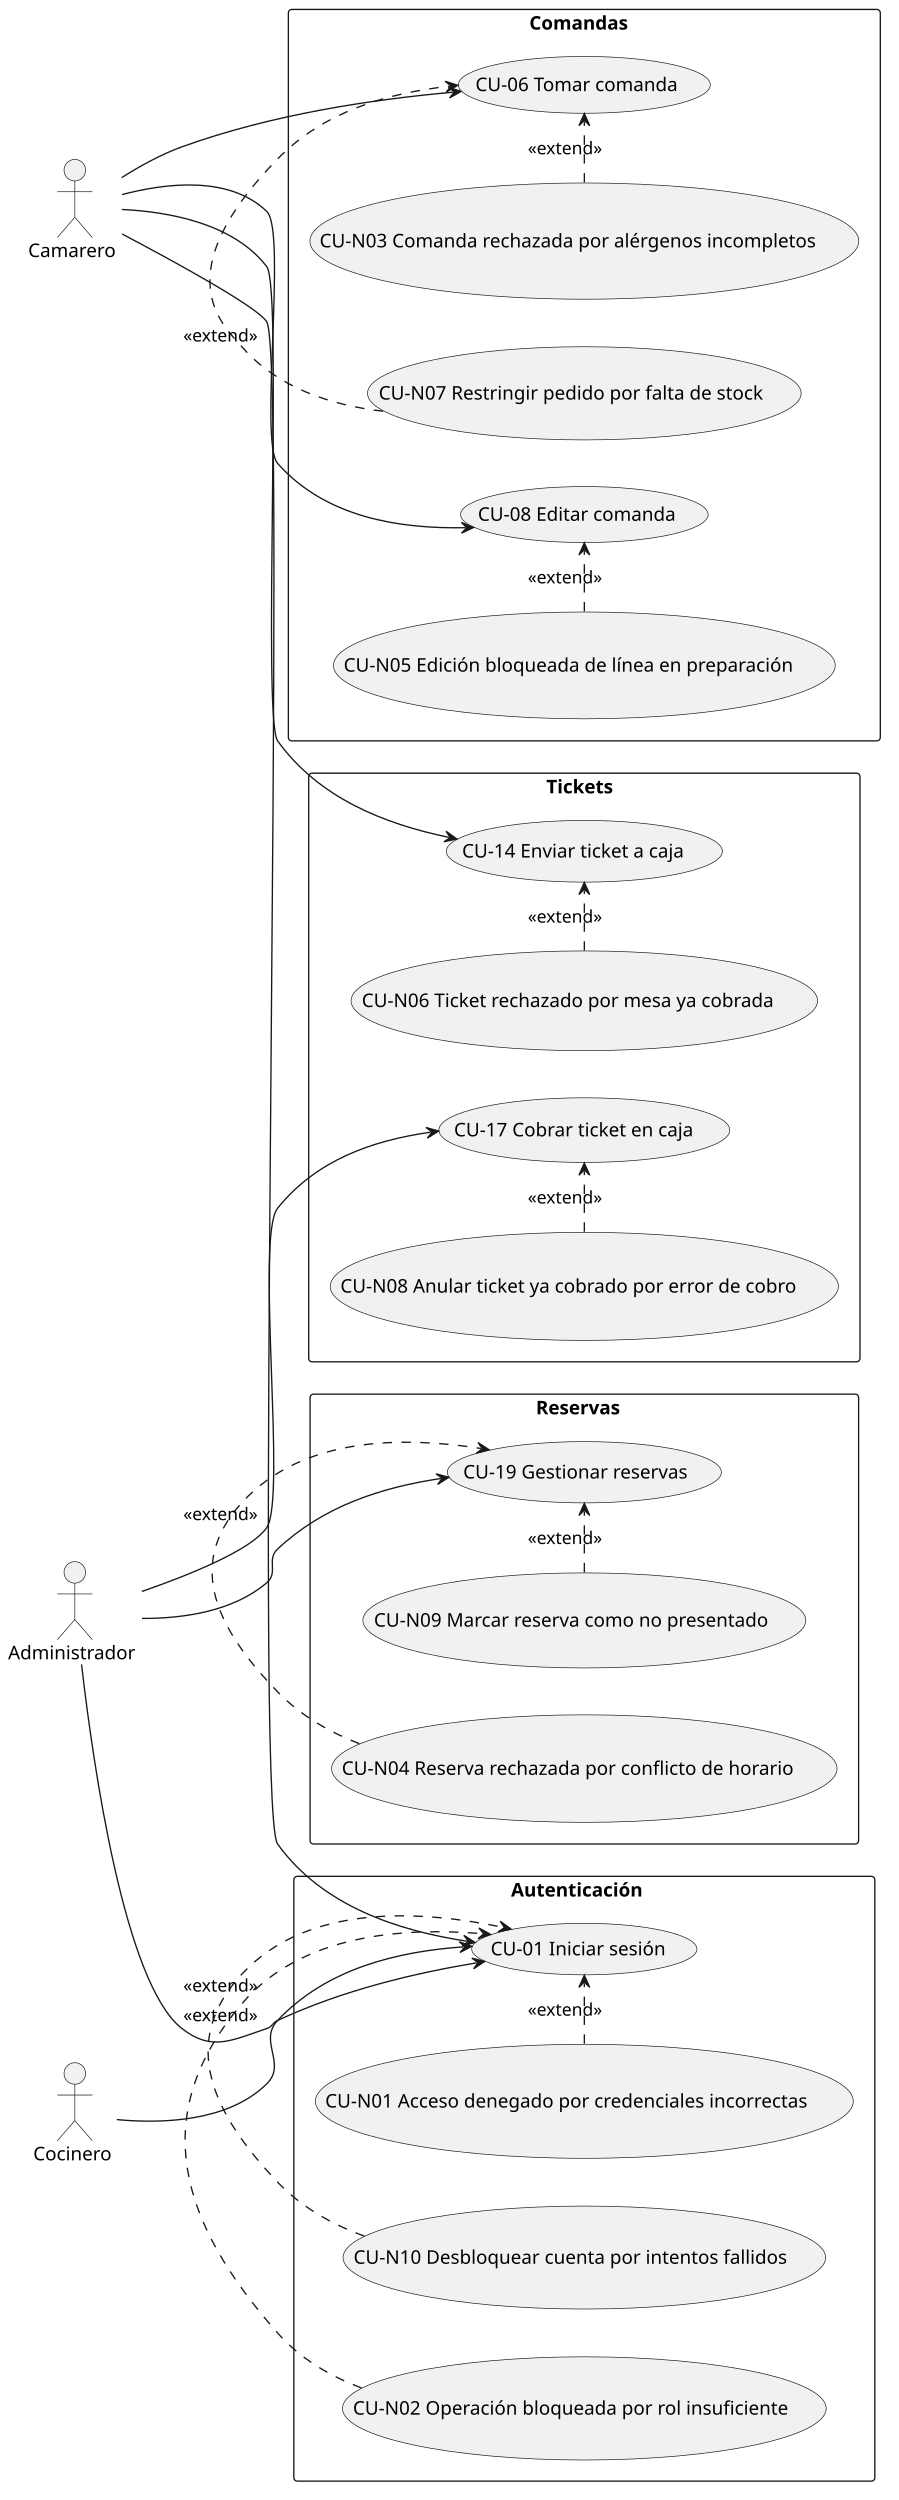
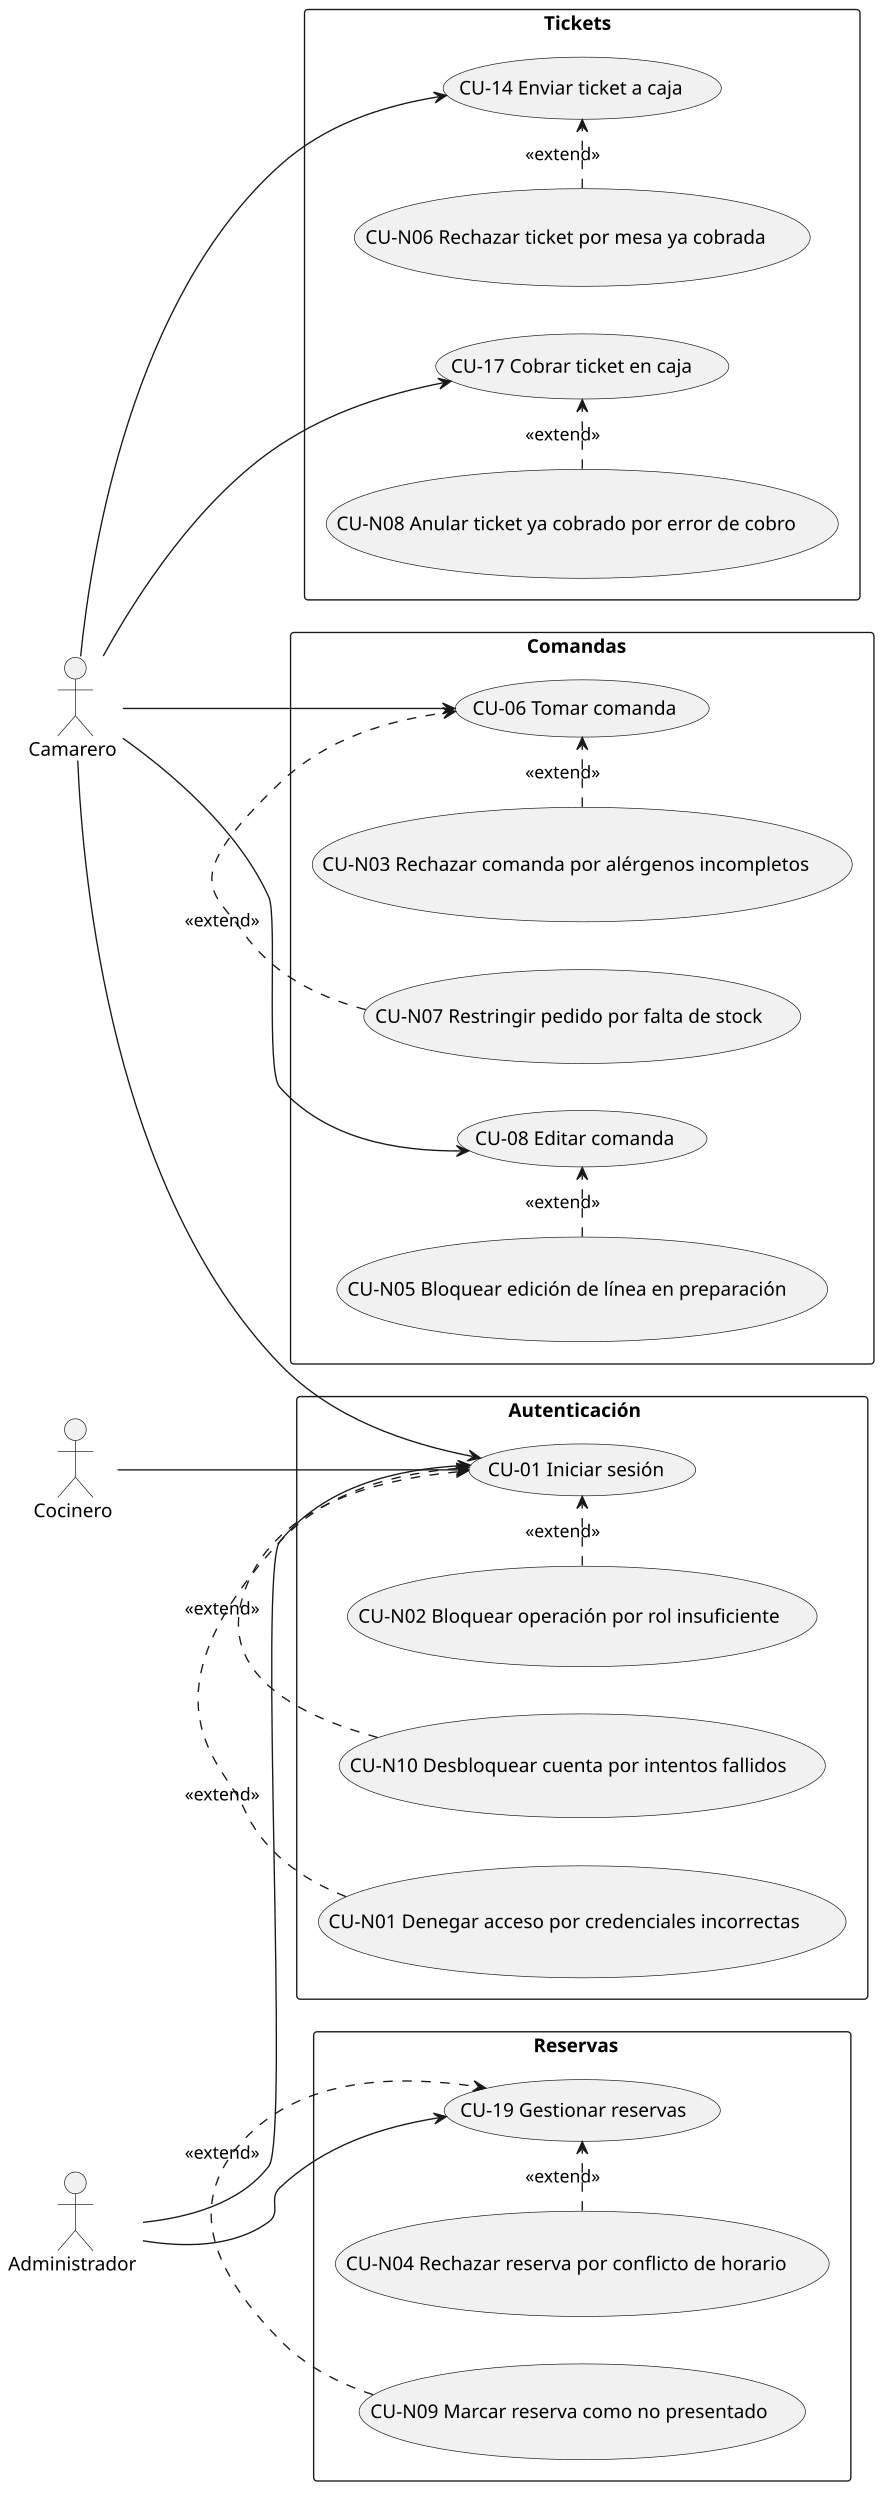
- <svg xmlns="http://www.w3.org/2000/svg" contentStyleType="text/css" data-diagram-type="DESCRIPTION" height="1856px" preserveAspectRatio="none" style="width:667px;height:1856px;background:#FFFFFF;" version="1.1" viewBox="0 0 667 1856" width="667px" zoomAndPan="magnify">
+ <svg xmlns="http://www.w3.org/2000/svg" contentStyleType="text/css" data-diagram-type="DESCRIPTION" height="1842px" preserveAspectRatio="none" style="width:657px;height:1842px;background:#FFFFFF;" version="1.1" viewBox="0 0 657 1842" width="657px" zoomAndPan="magnify">
  <defs />
  <g>
-     <g class="cluster" data-qualified-name="Autenticaci.n" data-source-line="7" id="ent0005">
-       <rect fill="none" height="449" rx="2.5" ry="2.5" style="stroke:#181818;stroke-width:1;" width="431.32" x="218.15" y="1393" />
-       <text fill="#000000" font-family="sans-serif" font-size="14" font-weight="700" lengthAdjust="spacing" textLength="108.876" x="379.372" y="1407.995">Autenticación</text>
+     <g class="cluster" data-qualified-name="Comandas" data-source-line="7" id="ent0005">
+       <rect fill="none" height="539" rx="2.5" ry="2.5" style="stroke:#181818;stroke-width:1;" width="429.85" x="214.08" y="466" />
+       <text fill="#000000" font-family="sans-serif" font-size="14" font-weight="700" lengthAdjust="spacing" textLength="81.696" x="388.157" y="480.995">Comandas</text>
    </g>
-     <g class="cluster" data-qualified-name="Comandas" data-source-line="13" id="ent0010">
-       <rect fill="none" height="543" rx="2.5" ry="2.5" style="stroke:#181818;stroke-width:1;" width="439.46" x="214.08" y="7" />
-       <text fill="#000000" font-family="sans-serif" font-size="14" font-weight="700" lengthAdjust="spacing" textLength="81.696" x="392.962" y="21.995">Comandas</text>
+     <g class="cluster" data-qualified-name="Tickets" data-source-line="19" id="ent0014">
+       <rect fill="none" height="435" rx="2.5" ry="2.5" style="stroke:#181818;stroke-width:1;" width="409.27" x="224.37" y="7" />
+       <text fill="#000000" font-family="sans-serif" font-size="14" font-weight="700" lengthAdjust="spacing" textLength="56.478" x="400.766" y="21.995">Tickets</text>
    </g>
-     <g class="cluster" data-qualified-name="Tickets" data-source-line="20" id="ent0016">
-       <rect fill="none" height="437" rx="2.5" ry="2.5" style="stroke:#181818;stroke-width:1;" width="409.28" x="229.17" y="574" />
-       <text fill="#000000" font-family="sans-serif" font-size="14" font-weight="700" lengthAdjust="spacing" textLength="56.478" x="405.571" y="588.995">Tickets</text>
+     <g class="cluster" data-qualified-name="Reservas" data-source-line="29" id="ent0021">
+       <rect fill="none" height="331" rx="2.5" ry="2.5" style="stroke:#181818;stroke-width:1;" width="395.83" x="231.09" y="1497" />
+       <text fill="#000000" font-family="sans-serif" font-size="14" font-weight="700" lengthAdjust="spacing" textLength="71.914" x="393.048" y="1511.995">Reservas</text>
    </g>
-     <g class="cluster" data-qualified-name="Reservas" data-source-line="26" id="ent0021">
-       <rect fill="none" height="334" rx="2.5" ry="2.5" style="stroke:#181818;stroke-width:1;" width="407.24" x="230.19" y="1035" />
-       <text fill="#000000" font-family="sans-serif" font-size="14" font-weight="700" lengthAdjust="spacing" textLength="71.914" x="397.853" y="1049.995">Reservas</text>
+     <g class="cluster" data-qualified-name="Autenticaci.n" data-source-line="38" id="ent0027">
+       <rect fill="none" height="444" rx="2.5" ry="2.5" style="stroke:#181818;stroke-width:1;" width="420.75" x="218.63" y="1029" />
+       <text fill="#000000" font-family="sans-serif" font-size="14" font-weight="700" lengthAdjust="spacing" textLength="108.876" x="374.567" y="1043.995">Autenticación</text>
    </g>
-     <g class="entity" data-qualified-name="Autenticaci.n.CU01" data-source-line="8" id="ent0006">
-       <ellipse cx="433.808" cy="1447.004" fill="#F1F1F1" rx="83.618" ry="19.124" style="stroke:#181818;stroke-width:0.5;" />
-       <text fill="#000000" font-family="sans-serif" font-size="14" lengthAdjust="spacing" textLength="139.132" x="364.243" y="1451.652">CU-01 Iniciar sesión</text>
+     <g class="entity" data-qualified-name="Comandas.CU06" data-source-line="8" id="ent0006">
+       <ellipse cx="429.014" cy="521.997" fill="#F1F1F1" rx="93.534" ry="21.107" style="stroke:#181818;stroke-width:0.5;" />
+       <text fill="#000000" font-family="sans-serif" font-size="14" lengthAdjust="spacing" textLength="161.697" x="348.166" y="526.645">CU-06 Tomar comanda</text>
    </g>
-     <g class="entity" data-qualified-name="Autenticaci.n.CUN01" data-source-line="9" id="ent0007">
-       <ellipse cx="433.807" cy="1560.002" fill="#F1F1F1" rx="199.657" ry="42.331" style="stroke:#181818;stroke-width:0.5;" />
-       <text fill="#000000" font-family="sans-serif" font-size="14" lengthAdjust="spacing" textLength="384.781" x="241.417" y="1564.65">CU-N01 Acceso denegado por credenciales incorrectas</text>
+     <g class="entity" data-qualified-name="Comandas.CUN03" data-source-line="9" id="ent0007">
+       <ellipse cx="429.005" cy="636.995" fill="#F1F1F1" rx="198.925" ry="42.185" style="stroke:#181818;stroke-width:0.5;" />
+       <text fill="#000000" font-family="sans-serif" font-size="14" lengthAdjust="spacing" textLength="383.284" x="237.363" y="641.643">CU-N03 Rechazar comanda por alérgenos incompletos</text>
    </g>
-     <g class="entity" data-qualified-name="Autenticaci.n.CUN02" data-source-line="10" id="ent0008">
-       <ellipse cx="433.812" cy="1788.003" fill="#F1F1F1" rx="179.562" ry="38.312" style="stroke:#181818;stroke-width:0.5;" />
-       <text fill="#000000" font-family="sans-serif" font-size="14" lengthAdjust="spacing" textLength="343.595" x="262.015" y="1792.651">CU-N02 Operación bloqueada por rol insuficiente</text>
+     <g class="entity" data-qualified-name="Comandas.CUN07" data-source-line="10" id="ent0008">
+       <ellipse cx="429.01" cy="748.998" fill="#F1F1F1" rx="160.99" ry="34.598" style="stroke:#181818;stroke-width:0.5;" />
+       <text fill="#000000" font-family="sans-serif" font-size="14" lengthAdjust="spacing" textLength="305.293" x="276.364" y="753.646">CU-N07 Restringir pedido por falta de stock</text>
    </g>
-     <g class="entity" data-qualified-name="Autenticaci.n.CUN10" data-source-line="11" id="ent0009">
-       <ellipse cx="433.813" cy="1676.005" fill="#F1F1F1" rx="179.123" ry="38.225" style="stroke:#181818;stroke-width:0.5;" />
-       <text fill="#000000" font-family="sans-serif" font-size="14" lengthAdjust="spacing" textLength="342.692" x="262.467" y="1680.653">CU-N10 Desbloquear cuenta por intentos fallidos</text>
+     <g class="entity" data-qualified-name="Comandas.CU08" data-source-line="11" id="ent0009">
+       <ellipse cx="429.011" cy="839.002" fill="#F1F1F1" rx="91.911" ry="20.782" style="stroke:#181818;stroke-width:0.5;" />
+       <text fill="#000000" font-family="sans-serif" font-size="14" lengthAdjust="spacing" textLength="158.054" x="349.984" y="843.651">CU-08 Editar comanda</text>
    </g>
-     <g class="entity" data-qualified-name="Comandas.CU06" data-source-line="14" id="ent0011">
-       <ellipse cx="433.814" cy="62.997" fill="#F1F1F1" rx="93.534" ry="21.107" style="stroke:#181818;stroke-width:0.5;" />
-       <text fill="#000000" font-family="sans-serif" font-size="14" lengthAdjust="spacing" textLength="161.697" x="352.966" y="67.645">CU-06 Tomar comanda</text>
+     <g class="entity" data-qualified-name="Comandas.CUN05" data-source-line="12" id="ent0010">
+       <ellipse cx="429.01" cy="950.002" fill="#F1F1F1" rx="180.81" ry="38.562" style="stroke:#181818;stroke-width:0.5;" />
+       <text fill="#000000" font-family="sans-serif" font-size="14" lengthAdjust="spacing" textLength="346.158" x="255.931" y="954.65">CU-N05 Bloquear edición de línea en preparación</text>
    </g>
-     <g class="entity" data-qualified-name="Comandas.CU08" data-source-line="15" id="ent0012">
-       <ellipse cx="433.811" cy="382.002" fill="#F1F1F1" rx="91.911" ry="20.782" style="stroke:#181818;stroke-width:0.5;" />
-       <text fill="#000000" font-family="sans-serif" font-size="14" lengthAdjust="spacing" textLength="158.054" x="354.784" y="386.651">CU-08 Editar comanda</text>
+     <g class="entity" data-qualified-name="Tickets.CU14" data-source-line="20" id="ent0015">
+       <ellipse cx="429.009" cy="64.998" fill="#F1F1F1" rx="102.489" ry="22.898" style="stroke:#181818;stroke-width:0.5;" />
+       <text fill="#000000" font-family="sans-serif" font-size="14" lengthAdjust="spacing" textLength="181.528" x="338.245" y="69.646">CU-14 Enviar ticket a caja</text>
    </g>
-     <g class="entity" data-qualified-name="Comandas.CUN03" data-source-line="16" id="ent0013">
-       <ellipse cx="433.808" cy="178.996" fill="#F1F1F1" rx="203.728" ry="43.146" style="stroke:#181818;stroke-width:0.5;" />
-       <text fill="#000000" font-family="sans-serif" font-size="14" lengthAdjust="spacing" textLength="393.101" x="237.258" y="183.644">CU-N03 Comanda rechazada por alérgenos incompletos</text>
+     <g class="entity" data-qualified-name="Tickets.CUN06" data-source-line="21" id="ent0016">
+       <ellipse cx="429.005" cy="174.999" fill="#F1F1F1" rx="167.945" ry="35.989" style="stroke:#181818;stroke-width:0.5;" />
+       <text fill="#000000" font-family="sans-serif" font-size="14" lengthAdjust="spacing" textLength="319.669" x="269.171" y="179.648">CU-N06 Rechazar ticket por mesa ya cobrada</text>
    </g>
-     <g class="entity" data-qualified-name="Comandas.CUN05" data-source-line="17" id="ent0014">
-       <ellipse cx="433.807" cy="493.995" fill="#F1F1F1" rx="186.277" ry="39.655" style="stroke:#181818;stroke-width:0.5;" />
-       <text fill="#000000" font-family="sans-serif" font-size="14" lengthAdjust="spacing" textLength="357.383" x="255.116" y="498.644">CU-N05 Edición bloqueada de línea en preparación</text>
+     <g class="entity" data-qualified-name="Tickets.CU17" data-source-line="22" id="ent0017">
+       <ellipse cx="429.01" cy="269.998" fill="#F1F1F1" rx="107.99" ry="23.998" style="stroke:#181818;stroke-width:0.5;" />
+       <text fill="#000000" font-family="sans-serif" font-size="14" lengthAdjust="spacing" textLength="193.525" x="332.248" y="274.647">CU-17 Cobrar ticket en caja</text>
    </g>
-     <g class="entity" data-qualified-name="Comandas.CUN07" data-source-line="18" id="ent0015">
-       <ellipse cx="433.81" cy="291.998" fill="#F1F1F1" rx="160.99" ry="34.598" style="stroke:#181818;stroke-width:0.5;" />
-       <text fill="#000000" font-family="sans-serif" font-size="14" lengthAdjust="spacing" textLength="305.293" x="281.164" y="296.647">CU-N07 Restringir pedido por falta de stock</text>
+     <g class="entity" data-qualified-name="Tickets.CUN08" data-source-line="23" id="ent0018">
+       <ellipse cx="429.007" cy="385.998" fill="#F1F1F1" rx="188.637" ry="40.127" style="stroke:#181818;stroke-width:0.5;" />
+       <text fill="#000000" font-family="sans-serif" font-size="14" lengthAdjust="spacing" textLength="362.223" x="247.896" y="390.646">CU-N08 Anular ticket ya cobrado por error de cobro</text>
    </g>
-     <g class="entity" data-qualified-name="Tickets.CU14" data-source-line="21" id="ent0017">
-       <ellipse cx="433.809" cy="631.998" fill="#F1F1F1" rx="102.489" ry="22.898" style="stroke:#181818;stroke-width:0.5;" />
-       <text fill="#000000" font-family="sans-serif" font-size="14" lengthAdjust="spacing" textLength="181.528" x="343.045" y="636.646">CU-14 Enviar ticket a caja</text>
+     <g class="entity" data-qualified-name="Reservas.CU19" data-source-line="30" id="ent0022">
+       <ellipse cx="429.011" cy="1554.998" fill="#F1F1F1" rx="101.741" ry="22.748" style="stroke:#181818;stroke-width:0.5;" />
+       <text fill="#000000" font-family="sans-serif" font-size="14" lengthAdjust="spacing" textLength="179.888" x="339.067" y="1559.647">CU-19 Gestionar reservas</text>
    </g>
-     <g class="entity" data-qualified-name="Tickets.CU17" data-source-line="22" id="ent0018">
-       <ellipse cx="433.81" cy="838.998" fill="#F1F1F1" rx="107.99" ry="23.998" style="stroke:#181818;stroke-width:0.5;" />
-       <text fill="#000000" font-family="sans-serif" font-size="14" lengthAdjust="spacing" textLength="193.525" x="337.048" y="843.646">CU-17 Cobrar ticket en caja</text>
+     <g class="entity" data-qualified-name="Reservas.CUN09" data-source-line="31" id="ent0023">
+       <ellipse cx="429.014" cy="1776.997" fill="#F1F1F1" rx="164.434" ry="35.287" style="stroke:#181818;stroke-width:0.5;" />
+       <text fill="#000000" font-family="sans-serif" font-size="14" lengthAdjust="spacing" textLength="312.416" x="272.806" y="1781.645">CU-N09 Marcar reserva como no presentado</text>
    </g>
-     <g class="entity" data-qualified-name="Tickets.CUN06" data-source-line="23" id="ent0019">
-       <ellipse cx="433.807" cy="742.995" fill="#F1F1F1" rx="173.177" ry="37.035" style="stroke:#181818;stroke-width:0.5;" />
-       <text fill="#000000" font-family="sans-serif" font-size="14" lengthAdjust="spacing" textLength="330.456" x="268.579" y="747.644">CU-N06 Ticket rechazado por mesa ya cobrada</text>
+     <g class="entity" data-qualified-name="Reservas.CUN04" data-source-line="32" id="ent0024">
+       <ellipse cx="429.011" cy="1668.002" fill="#F1F1F1" rx="181.911" ry="38.782" style="stroke:#181818;stroke-width:0.5;" />
+       <text fill="#000000" font-family="sans-serif" font-size="14" lengthAdjust="spacing" textLength="348.421" x="254.801" y="1672.651">CU-N04 Rechazar reserva por conflicto de horario</text>
    </g>
-     <g class="entity" data-qualified-name="Tickets.CUN08" data-source-line="24" id="ent0020">
-       <ellipse cx="433.807" cy="954.997" fill="#F1F1F1" rx="188.637" ry="40.127" style="stroke:#181818;stroke-width:0.5;" />
-       <text fill="#000000" font-family="sans-serif" font-size="14" lengthAdjust="spacing" textLength="362.223" x="252.696" y="959.646">CU-N08 Anular ticket ya cobrado por error de cobro</text>
+     <g class="entity" data-qualified-name="Autenticaci.n.CU01" data-source-line="39" id="ent0028">
+       <ellipse cx="429.009" cy="1083.004" fill="#F1F1F1" rx="83.618" ry="19.124" style="stroke:#181818;stroke-width:0.5;" />
+       <text fill="#000000" font-family="sans-serif" font-size="14" lengthAdjust="spacing" textLength="139.132" x="359.443" y="1087.652">CU-01 Iniciar sesión</text>
    </g>
-     <g class="entity" data-qualified-name="Reservas.CU19" data-source-line="27" id="ent0022">
-       <ellipse cx="433.811" cy="1092.998" fill="#F1F1F1" rx="101.741" ry="22.748" style="stroke:#181818;stroke-width:0.5;" />
-       <text fill="#000000" font-family="sans-serif" font-size="14" lengthAdjust="spacing" textLength="179.888" x="343.867" y="1097.647">CU-19 Gestionar reservas</text>
+     <g class="entity" data-qualified-name="Autenticaci.n.CUN01" data-source-line="40" id="ent0029">
+       <ellipse cx="429.007" cy="1415.995" fill="#F1F1F1" rx="194.377" ry="41.276" style="stroke:#181818;stroke-width:0.5;" />
+       <text fill="#000000" font-family="sans-serif" font-size="14" lengthAdjust="spacing" textLength="373.981" x="242.017" y="1420.644">CU-N01 Denegar acceso por credenciales incorrectas</text>
    </g>
-     <g class="entity" data-qualified-name="Reservas.CUN04" data-source-line="28" id="ent0023">
-       <ellipse cx="433.807" cy="1313.003" fill="#F1F1F1" rx="187.617" ry="39.923" style="stroke:#181818;stroke-width:0.5;" />
-       <text fill="#000000" font-family="sans-serif" font-size="14" lengthAdjust="spacing" textLength="360.131" x="253.742" y="1317.652">CU-N04 Reserva rechazada por conflicto de horario</text>
+     <g class="entity" data-qualified-name="Autenticaci.n.CUN10" data-source-line="41" id="ent0030">
+       <ellipse cx="429.013" cy="1301.005" fill="#F1F1F1" rx="179.123" ry="38.225" style="stroke:#181818;stroke-width:0.5;" />
+       <text fill="#000000" font-family="sans-serif" font-size="14" lengthAdjust="spacing" textLength="342.692" x="257.667" y="1305.653">CU-N10 Desbloquear cuenta por intentos fallidos</text>
    </g>
-     <g class="entity" data-qualified-name="Reservas.CUN09" data-source-line="29" id="ent0024">
-       <ellipse cx="433.814" cy="1202.997" fill="#F1F1F1" rx="164.434" ry="35.287" style="stroke:#181818;stroke-width:0.5;" />
-       <text fill="#000000" font-family="sans-serif" font-size="14" lengthAdjust="spacing" textLength="312.416" x="277.606" y="1207.645">CU-N09 Marcar reserva como no presentado</text>
+     <g class="entity" data-qualified-name="Autenticaci.n.CUN02" data-source-line="42" id="ent0031">
+       <ellipse cx="429.008" cy="1190.995" fill="#F1F1F1" rx="173.028" ry="37.005" style="stroke:#181818;stroke-width:0.5;" />
+       <text fill="#000000" font-family="sans-serif" font-size="14" lengthAdjust="spacing" textLength="330.148" x="263.933" y="1195.644">CU-N02 Bloquear operación por rol insuficiente</text>
    </g>
    <g class="entity" data-qualified-name="Camarero" data-source-line="3" id="ent0002">
-       <ellipse cx="55.541" cy="126.35" fill="#F1F1F1" rx="8" ry="8" style="stroke:#181818;stroke-width:0.5;" />
-       <path d="M55.541,134.35 L55.541,161.35 M42.541,142.35 L68.541,142.35 M55.541,161.35 L42.541,176.35 M55.541,161.35 L68.541,176.35" fill="none" style="stroke:#181818;stroke-width:0.5;" />
-       <text fill="#000000" font-family="sans-serif" font-size="14" lengthAdjust="spacing" textLength="69.262" x="20.91" y="190.845">Camarero</text>
+       <ellipse cx="55.541" cy="492.35" fill="#F1F1F1" rx="8" ry="8" style="stroke:#181818;stroke-width:0.5;" />
+       <path d="M55.541,500.35 L55.541,527.35 M42.541,508.35 L68.541,508.35 M55.541,527.35 L42.541,542.35 M55.541,527.35 L68.541,542.35" fill="none" style="stroke:#181818;stroke-width:0.5;" />
+       <text fill="#000000" font-family="sans-serif" font-size="14" lengthAdjust="spacing" textLength="69.262" x="20.91" y="556.845">Camarero</text>
    </g>
    <g class="entity" data-qualified-name="Administrador" data-source-line="4" id="ent0003">
-       <ellipse cx="55.54" cy="1167.35" fill="#F1F1F1" rx="8" ry="8" style="stroke:#181818;stroke-width:0.5;" />
-       <path d="M55.54,1175.35 L55.54,1202.35 M42.54,1183.35 L68.54,1183.35 M55.54,1202.35 L42.54,1217.35 M55.54,1202.35 L68.54,1217.35" fill="none" style="stroke:#181818;stroke-width:0.5;" />
-       <text fill="#000000" font-family="sans-serif" font-size="14" lengthAdjust="spacing" textLength="99.08" x="6" y="1231.845">Administrador</text>
+       <ellipse cx="55.54" cy="1608.35" fill="#F1F1F1" rx="8" ry="8" style="stroke:#181818;stroke-width:0.5;" />
+       <path d="M55.54,1616.35 L55.54,1643.35 M42.54,1624.35 L68.54,1624.35 M55.54,1643.35 L42.54,1658.35 M55.54,1643.35 L68.54,1658.35" fill="none" style="stroke:#181818;stroke-width:0.5;" />
+       <text fill="#000000" font-family="sans-serif" font-size="14" lengthAdjust="spacing" textLength="99.08" x="6" y="1672.845">Administrador</text>
    </g>
    <g class="entity" data-qualified-name="Cocinero" data-source-line="5" id="ent0004">
-       <ellipse cx="55.538" cy="1539.35" fill="#F1F1F1" rx="8" ry="8" style="stroke:#181818;stroke-width:0.5;" />
-       <path d="M55.538,1547.35 L55.538,1574.35 M42.538,1555.35 L68.538,1555.35 M55.538,1574.35 L42.538,1589.35 M55.538,1574.35 L68.538,1589.35" fill="none" style="stroke:#181818;stroke-width:0.5;" />
-       <text fill="#000000" font-family="sans-serif" font-size="14" lengthAdjust="spacing" textLength="61.735" x="24.67" y="1603.845">Cocinero</text>
+       <ellipse cx="55.538" cy="1053.35" fill="#F1F1F1" rx="8" ry="8" style="stroke:#181818;stroke-width:0.5;" />
+       <path d="M55.538,1061.35 L55.538,1088.35 M42.538,1069.35 L68.538,1069.35 M55.538,1088.35 L42.538,1103.35 M55.538,1088.35 L68.538,1103.35" fill="none" style="stroke:#181818;stroke-width:0.5;" />
+       <text fill="#000000" font-family="sans-serif" font-size="14" lengthAdjust="spacing" textLength="61.735" x="24.67" y="1117.845">Cocinero</text>
    </g>
-     <g class="link" data-entity-1="ent0002" data-entity-2="ent0006" data-link-type="dependency" data-source-line="32" id="lnk25">
-       <path d="M90.63,173.7 C130.53,194.77 191.97,228.42 198.08,239 C213.78,266.18 187.76,1343.51 206.08,1369 C239.31,1415.22 295.798,1433.417 346.748,1441.177" fill="none" id="Camarero-to-CU01" style="stroke:#181818;stroke-width:1;" />
-       <polygon fill="#181818" points="352.68,1442.08,344.385,1436.771,347.737,1441.327,343.18,1444.679,352.68,1442.08" style="stroke:#181818;stroke-width:1;" />
+     <g class="link" data-entity-1="ent0007" data-entity-2="ent0006" data-link-type="dependency" data-source-line="14" id="lnk11">
+       <path d="M429.01,594.5 C429.01,577.1 429.01,563.73 429.01,549.39" fill="none" id="CUN03-to-CU06" style="stroke:#181818;stroke-width:1;stroke-dasharray:7,7;" />
+       <polygon fill="#181818" points="429.01,543.39,425.01,552.39,429.01,548.39,433.01,552.39,429.01,543.39" style="stroke:#181818;stroke-width:1;" />
+       <text fill="#000000" font-family="sans-serif" font-size="13" lengthAdjust="spacing" textLength="61.185" x="387.01" y="573.527">«extend»</text>
    </g>
-     <g class="link" data-entity-1="ent0002" data-entity-2="ent0011" data-link-type="dependency" data-source-line="33" id="lnk26">
-       <path d="M90.28,131.9 C103.66,123.42 119.53,114.61 135.08,109 C202.11,84.81 276.154,73.88 336.344,68.44" fill="none" id="Camarero-to-CU06" style="stroke:#181818;stroke-width:1;" />
-       <polygon fill="#181818" points="342.32,67.9,332.997,64.726,337.34,68.35,333.717,72.694,342.32,67.9" style="stroke:#181818;stroke-width:1;" />
+     <g class="link" data-entity-1="ent0008" data-entity-2="ent0006" data-link-type="dependency" data-source-line="15" id="lnk12">
+       <path d="M269.47,743.92 C233.54,734.48 199.85,717.14 178.82,686.5 C158.51,656.92 129.39,650.34 206.08,577 C240.44,544.15 285.21,530.745 329.59,524.965" fill="none" id="CUN07-to-CU06" style="stroke:#181818;stroke-width:1;stroke-dasharray:7,7;" />
+       <polygon fill="#181818" points="335.54,524.19,326.099,521.386,330.582,524.836,327.132,529.319,335.54,524.19" style="stroke:#181818;stroke-width:1;" />
+       <text fill="#000000" font-family="sans-serif" font-size="13" lengthAdjust="spacing" textLength="61.185" x="136.08" y="682.567">«extend»</text>
    </g>
-     <g class="link" data-entity-1="ent0002" data-entity-2="ent0012" data-link-type="dependency" data-source-line="34" id="lnk27">
-       <path d="M90.6,144.47 C122.77,135.98 170.14,130.04 198.08,157 C213.05,171.44 192.31,328.42 206.08,344 C241.5,384.08 295.961,392.727 345.541,391.757" fill="none" id="Camarero-to-CU08" style="stroke:#181818;stroke-width:1;" />
-       <polygon fill="#181818" points="351.54,391.64,342.464,387.817,346.541,391.738,342.62,395.815,351.54,391.64" style="stroke:#181818;stroke-width:1;" />
+     <g class="link" data-entity-1="ent0010" data-entity-2="ent0009" data-link-type="dependency" data-source-line="16" id="lnk13">
+       <path d="M429.01,911.18 C429.01,894.05 429.01,880.58 429.01,866.18" fill="none" id="CUN05-to-CU08" style="stroke:#181818;stroke-width:1;stroke-dasharray:7,7;" />
+       <polygon fill="#181818" points="429.01,860.18,425.01,869.18,429.01,865.18,433.01,869.18,429.01,860.18" style="stroke:#181818;stroke-width:1;" />
+       <text fill="#000000" font-family="sans-serif" font-size="13" lengthAdjust="spacing" textLength="61.185" x="387.01" y="890.177">«extend»</text>
    </g>
-     <g class="link" data-entity-1="ent0002" data-entity-2="ent0017" data-link-type="dependency" data-source-line="35" id="lnk28">
-       <path d="M90.51,155.53 C123.81,157.1 173.1,165.31 198.08,198 C209.96,213.54 194.66,534.12 206.08,550 C236.56,592.4 285.294,611.735 333.284,621.655" fill="none" id="Camarero-to-CU14" style="stroke:#181818;stroke-width:1;" />
-       <polygon fill="#181818" points="339.16,622.87,331.156,617.131,334.264,621.858,329.537,624.965,339.16,622.87" style="stroke:#181818;stroke-width:1;" />
+     <g class="link" data-entity-1="ent0016" data-entity-2="ent0015" data-link-type="dependency" data-source-line="25" id="lnk19">
+       <path d="M429.01,138.68 C429.01,122.03 429.01,108.79 429.01,94.15" fill="none" id="CUN06-to-CU14" style="stroke:#181818;stroke-width:1;stroke-dasharray:7,7;" />
+       <polygon fill="#181818" points="429.01,88.15,425.01,97.15,429.01,93.15,433.01,97.15,429.01,88.15" style="stroke:#181818;stroke-width:1;" />
+       <text fill="#000000" font-family="sans-serif" font-size="13" lengthAdjust="spacing" textLength="61.185" x="387.01" y="118.017">«extend»</text>
    </g>
-     <g class="link" data-entity-1="ent0003" data-entity-2="ent0006" data-link-type="dependency" data-source-line="36" id="lnk29">
-       <path d="M60.54,1235.63 C69.21,1310.93 92.48,1472.87 135.08,1506 C157.18,1523.19 171.52,1514.85 198.08,1506 C202.3,1504.59 202.05,1501.88 206.08,1500 C254.8,1477.27 308.172,1464.84 353.912,1457.19" fill="none" id="Administrador-to-CU01" style="stroke:#181818;stroke-width:1;" />
-       <polygon fill="#181818" points="359.83,1456.2,350.293,1453.739,354.899,1457.025,351.613,1461.63,359.83,1456.2" style="stroke:#181818;stroke-width:1;" />
+     <g class="link" data-entity-1="ent0018" data-entity-2="ent0017" data-link-type="dependency" data-source-line="26" id="lnk20">
+       <path d="M429.01,345.43 C429.01,328.44 429.01,315.26 429.01,300.49" fill="none" id="CUN08-to-CU17" style="stroke:#181818;stroke-width:1;stroke-dasharray:7,7;" />
+       <polygon fill="#181818" points="429.01,294.49,425.01,303.49,429.01,299.49,433.01,303.49,429.01,294.49" style="stroke:#181818;stroke-width:1;" />
+       <text fill="#000000" font-family="sans-serif" font-size="13" lengthAdjust="spacing" textLength="61.185" x="387.01" y="324.507">«extend»</text>
    </g>
-     <g class="link" data-entity-1="ent0003" data-entity-2="ent0018" data-link-type="dependency" data-source-line="37" id="lnk30">
-       <path d="M105.29,1181.51 C141.7,1168.86 187,1150.45 198.08,1134 C212.8,1112.15 189.57,917.54 206.08,897 C234.65,861.45 275.82,846.773 319.709,840.543" fill="none" id="Administrador-to-CU17" style="stroke:#181818;stroke-width:1;" />
-       <polygon fill="#181818" points="325.65,839.7,316.177,837.005,320.7,840.403,317.301,844.925,325.65,839.7" style="stroke:#181818;stroke-width:1;" />
+     <g class="link" data-entity-1="ent0023" data-entity-2="ent0022" data-link-type="dependency" data-source-line="34" id="lnk25">
+       <path d="M274.88,1764.39 C249.18,1756.01 224.82,1743.23 206.08,1724 C159.86,1676.57 134.13,1626.38 178.82,1577.5 C222.73,1529.46 294.547,1528.896 351.747,1537.516" fill="none" id="CUN09-to-CU19" style="stroke:#181818;stroke-width:1;stroke-dasharray:7,7;" />
+       <polygon fill="#181818" points="357.68,1538.41,349.377,1533.113,352.736,1537.665,348.184,1541.024,357.68,1538.41" style="stroke:#181818;stroke-width:1;" />
+       <text fill="#000000" font-family="sans-serif" font-size="13" lengthAdjust="spacing" textLength="61.185" x="136.08" y="1590.567">«extend»</text>
    </g>
-     <g class="link" data-entity-1="ent0003" data-entity-2="ent0022" data-link-type="dependency" data-source-line="38" id="lnk31">
-       <path d="M105.42,1201.53 C135.45,1201.64 172.85,1196.58 198.08,1175 C206.95,1167.42 197.57,1157.98 206.08,1150 C240.11,1118.06 283.386,1104.196 327.276,1097.646" fill="none" id="Administrador-to-CU19" style="stroke:#181818;stroke-width:1;" />
-       <polygon fill="#181818" points="333.21,1096.76,323.718,1094.132,328.265,1097.498,324.899,1102.045,333.21,1096.76" style="stroke:#181818;stroke-width:1;" />
+     <g class="link" data-entity-1="ent0024" data-entity-2="ent0022" data-link-type="dependency" data-source-line="35" id="lnk26">
+       <path d="M429.01,1628.8 C429.01,1611.84 429.01,1598.58 429.01,1583.99" fill="none" id="CUN04-to-CU19" style="stroke:#181818;stroke-width:1;stroke-dasharray:7,7;" />
+       <polygon fill="#181818" points="429.01,1577.99,425.01,1586.99,429.01,1582.99,433.01,1586.99,429.01,1577.99" style="stroke:#181818;stroke-width:1;" />
+       <text fill="#000000" font-family="sans-serif" font-size="13" lengthAdjust="spacing" textLength="61.185" x="387.01" y="1608.047">«extend»</text>
    </g>
-     <g class="link" data-entity-1="ent0004" data-entity-2="ent0006" data-link-type="dependency" data-source-line="39" id="lnk32">
-       <path d="M86.69,1573.58 C118.81,1576.61 168.95,1575.72 198.08,1547 C213.17,1532.13 191.56,1515.43 206.08,1500 C242.57,1461.21 295.575,1448.727 344.224,1445.337" fill="none" id="Cocinero-to-CU01" style="stroke:#181818;stroke-width:1;" />
-       <polygon fill="#181818" points="350.21,1444.92,340.954,1441.555,345.222,1445.268,341.51,1449.536,350.21,1444.92" style="stroke:#181818;stroke-width:1;" />
+     <g class="link" data-entity-1="ent0029" data-entity-2="ent0028" data-link-type="dependency" data-source-line="44" id="lnk32">
+       <path d="M254.87,1397.43 C221.61,1384.43 192.8,1363.59 178.82,1330.5 C166.76,1301.97 97.46,1253.79 206.08,1136 C241.07,1098.05 291.878,1085.425 339.378,1081.735" fill="none" id="CUN01-to-CU01" style="stroke:#181818;stroke-width:1;stroke-dasharray:7,7;" />
+       <polygon fill="#181818" points="345.36,1081.27,336.077,1077.979,340.375,1081.657,336.697,1085.955,345.36,1081.27" style="stroke:#181818;stroke-width:1;" />
+       <text fill="#000000" font-family="sans-serif" font-size="13" lengthAdjust="spacing" textLength="61.185" x="136.08" y="1326.567">«extend»</text>
    </g>
-     <g class="link" data-entity-1="ent0007" data-entity-2="ent0006" data-link-type="dependency" data-source-line="41" id="lnk33">
-       <path d="M433.81,1517.28 C433.81,1499.78 433.81,1486.4 433.81,1472.43" fill="none" id="CUN01-to-CU01" style="stroke:#181818;stroke-width:1;stroke-dasharray:7,7;" />
-       <polygon fill="#181818" points="433.81,1466.43,429.81,1475.43,433.81,1471.43,437.81,1475.43,433.81,1466.43" style="stroke:#181818;stroke-width:1;" />
-       <text fill="#000000" font-family="sans-serif" font-size="13" lengthAdjust="spacing" textLength="61.185" x="391.81" y="1496.467">«extend»</text>
+     <g class="link" data-entity-1="ent0030" data-entity-2="ent0028" data-link-type="dependency" data-source-line="45" id="lnk33">
+       <path d="M278.2,1280.17 C215.96,1263.15 161.79,1232.3 178.82,1176.5 C198.99,1110.42 274.455,1090.133 339.015,1084.263" fill="none" id="CUN10-to-CU01" style="stroke:#181818;stroke-width:1;stroke-dasharray:7,7;" />
+       <polygon fill="#181818" points="344.99,1083.72,335.665,1080.551,340.01,1084.173,336.389,1088.518,344.99,1083.72" style="stroke:#181818;stroke-width:1;" />
+       <text fill="#000000" font-family="sans-serif" font-size="13" lengthAdjust="spacing" textLength="61.185" x="136.08" y="1189.567">«extend»</text>
    </g>
-     <g class="link" data-entity-1="ent0008" data-entity-2="ent0006" data-link-type="dependency" data-source-line="42" id="lnk34">
-       <path d="M268.45,1772.88 C244.74,1763.98 222.78,1750.93 206.08,1732 C133.78,1650.02 108.67,1570.65 179.62,1487.5 C223.78,1435.74 299.34,1430.739 358.18,1435.569" fill="none" id="CUN02-to-CU01" style="stroke:#181818;stroke-width:1;stroke-dasharray:7,7;" />
-       <polygon fill="#181818" points="364.16,1436.06,355.517,1431.337,359.177,1435.651,354.863,1439.31,364.16,1436.06" style="stroke:#181818;stroke-width:1;" />
-       <text fill="#000000" font-family="sans-serif" font-size="13" lengthAdjust="spacing" textLength="61.185" x="136.08" y="1500.567">«extend»</text>
+     <g class="link" data-entity-1="ent0031" data-entity-2="ent0028" data-link-type="dependency" data-source-line="46" id="lnk34">
+       <path d="M429.01,1153.53 C429.01,1136.35 429.01,1122.7 429.01,1108.51" fill="none" id="CUN02-to-CU01" style="stroke:#181818;stroke-width:1;stroke-dasharray:7,7;" />
+       <polygon fill="#181818" points="429.01,1102.51,425.01,1111.51,429.01,1107.51,433.01,1111.51,429.01,1102.51" style="stroke:#181818;stroke-width:1;" />
+       <text fill="#000000" font-family="sans-serif" font-size="13" lengthAdjust="spacing" textLength="61.185" x="387.01" y="1132.627">«extend»</text>
    </g>
-     <g class="link" data-entity-1="ent0009" data-entity-2="ent0006" data-link-type="dependency" data-source-line="43" id="lnk35">
-       <path d="M270.51,1660.11 C246.33,1651.33 223.68,1638.52 206.08,1620 C158.09,1569.5 132.18,1516.52 179.62,1465.5 C229.41,1411.95 314.968,1418.596 373.528,1430.906" fill="none" id="CUN10-to-CU01" style="stroke:#181818;stroke-width:1;stroke-dasharray:7,7;" />
-       <polygon fill="#181818" points="379.4,1432.14,371.415,1426.374,374.507,1431.111,369.77,1434.203,379.4,1432.14" style="stroke:#181818;stroke-width:1;" />
-       <text fill="#000000" font-family="sans-serif" font-size="13" lengthAdjust="spacing" textLength="61.185" x="136.08" y="1478.567">«extend»</text>
+     <g class="link" data-entity-1="ent0002" data-entity-2="ent0006" data-link-type="dependency" data-source-line="49" id="lnk35">
+       <path d="M90.49,522 C145.38,522 249.51,522 329.06,522" fill="none" id="Camarero-to-CU06" style="stroke:#181818;stroke-width:1;" />
+       <polygon fill="#181818" points="335.06,522,326.06,518,330.06,522,326.06,526,335.06,522" style="stroke:#181818;stroke-width:1;" />
    </g>
-     <g class="link" data-entity-1="ent0013" data-entity-2="ent0011" data-link-type="dependency" data-source-line="44" id="lnk36">
-       <path d="M433.81,135.48 C433.81,117.99 433.81,104.63 433.81,90.32" fill="none" id="CUN03-to-CU06" style="stroke:#181818;stroke-width:1;stroke-dasharray:7,7;" />
-       <polygon fill="#181818" points="433.81,84.32,429.81,93.32,433.81,89.32,437.81,93.32,433.81,84.32" style="stroke:#181818;stroke-width:1;" />
-       <text fill="#000000" font-family="sans-serif" font-size="13" lengthAdjust="spacing" textLength="61.185" x="391.81" y="114.547">«extend»</text>
+     <g class="link" data-entity-1="ent0002" data-entity-2="ent0009" data-link-type="dependency" data-source-line="50" id="lnk36">
+       <path d="M90.45,543.91 C124.48,568.02 175.04,610.19 198.08,661 C204.52,675.19 195.7,789.38 206.08,801 C240.2,839.19 291.51,848.273 339.34,848.013" fill="none" id="Camarero-to-CU08" style="stroke:#181818;stroke-width:1;" />
+       <polygon fill="#181818" points="345.34,847.98,336.318,844.029,340.34,848.007,336.362,852.029,345.34,847.98" style="stroke:#181818;stroke-width:1;" />
    </g>
-     <g class="link" data-entity-1="ent0015" data-entity-2="ent0011" data-link-type="dependency" data-source-line="45" id="lnk37">
-       <path d="M284.38,305.3 C244.79,300.77 205.84,287.52 179.62,257.5 C165.71,241.58 122.01,204.14 206.08,118 C240.6,82.64 287.687,69.113 333.897,63.973" fill="none" id="CUN07-to-CU06" style="stroke:#181818;stroke-width:1;stroke-dasharray:7,7;" />
-       <polygon fill="#181818" points="339.86,63.31,330.473,60.33,334.891,63.863,331.357,68.28,339.86,63.31" style="stroke:#181818;stroke-width:1;" />
-       <text fill="#000000" font-family="sans-serif" font-size="13" lengthAdjust="spacing" textLength="61.185" x="136.08" y="253.567">«extend»</text>
+     <g class="link" data-entity-1="ent0002" data-entity-2="ent0015" data-link-type="dependency" data-source-line="51" id="lnk37">
+       <path d="M59.4,483.61 C67.46,403.88 97.46,219.64 206.08,122 C239.51,91.95 280.75,78.295 323,71.335" fill="none" id="Camarero-to-CU14" style="stroke:#181818;stroke-width:1;" />
+       <polygon fill="#181818" points="328.92,70.36,319.389,67.876,323.986,71.173,320.69,75.77,328.92,70.36" style="stroke:#181818;stroke-width:1;" />
    </g>
-     <g class="link" data-entity-1="ent0014" data-entity-2="ent0012" data-link-type="dependency" data-source-line="46" id="lnk38">
-       <path d="M433.81,453.88 C433.81,436.68 433.81,423.31 433.81,409.01" fill="none" id="CUN05-to-CU08" style="stroke:#181818;stroke-width:1;stroke-dasharray:7,7;" />
-       <polygon fill="#181818" points="433.81,403.01,429.81,412.01,433.81,408.01,437.81,412.01,433.81,403.01" style="stroke:#181818;stroke-width:1;" />
-       <text fill="#000000" font-family="sans-serif" font-size="13" lengthAdjust="spacing" textLength="61.185" x="391.81" y="433.127">«extend»</text>
+     <g class="link" data-entity-1="ent0002" data-entity-2="ent0017" data-link-type="dependency" data-source-line="52" id="lnk38">
+       <path d="M76.07,483.37 C100.45,439.09 146.34,367.56 206.08,328 C243.43,303.27 284.933,290.228 326.313,282.088" fill="none" id="Camarero-to-CU17" style="stroke:#181818;stroke-width:1;" />
+       <polygon fill="#181818" points="332.2,280.93,322.597,278.742,327.294,281.895,324.141,286.592,332.2,280.93" style="stroke:#181818;stroke-width:1;" />
    </g>
-     <g class="link" data-entity-1="ent0019" data-entity-2="ent0017" data-link-type="dependency" data-source-line="47" id="lnk39">
-       <path d="M433.81,705.73 C433.81,688.98 433.81,675.73 433.81,661.1" fill="none" id="CUN06-to-CU14" style="stroke:#181818;stroke-width:1;stroke-dasharray:7,7;" />
-       <polygon fill="#181818" points="433.81,655.1,429.81,664.1,433.81,660.1,437.81,664.1,433.81,655.1" style="stroke:#181818;stroke-width:1;" />
-       <text fill="#000000" font-family="sans-serif" font-size="13" lengthAdjust="spacing" textLength="61.185" x="391.81" y="684.997">«extend»</text>
+     <g class="link" data-entity-1="ent0002" data-entity-2="ent0028" data-link-type="dependency" data-source-line="53" id="lnk39">
+       <path d="M57.28,560.36 C61.09,650.39 83.09,877.27 206.08,1005 C244.89,1045.3 299.832,1063.658 347.992,1073.078" fill="none" id="Camarero-to-CU01" style="stroke:#181818;stroke-width:1;" />
+       <polygon fill="#181818" points="353.88,1074.23,345.815,1068.577,348.973,1073.27,344.279,1076.428,353.88,1074.23" style="stroke:#181818;stroke-width:1;" />
    </g>
-     <g class="link" data-entity-1="ent0020" data-entity-2="ent0018" data-link-type="dependency" data-source-line="48" id="lnk40">
-       <path d="M433.81,914.43 C433.81,897.44 433.81,884.26 433.81,869.49" fill="none" id="CUN08-to-CU17" style="stroke:#181818;stroke-width:1;stroke-dasharray:7,7;" />
-       <polygon fill="#181818" points="433.81,863.49,429.81,872.49,433.81,868.49,437.81,872.49,433.81,863.49" style="stroke:#181818;stroke-width:1;" />
-       <text fill="#000000" font-family="sans-serif" font-size="13" lengthAdjust="spacing" textLength="61.185" x="391.81" y="893.507">«extend»</text>
+     <g class="link" data-entity-1="ent0003" data-entity-2="ent0022" data-link-type="dependency" data-source-line="55" id="lnk40">
+       <path d="M105.27,1650.99 C134.85,1655.88 171.85,1656.29 198.08,1637 C207.48,1630.09 197.59,1620.01 206.08,1612 C238.92,1581.02 280.345,1567.245 322.875,1560.465" fill="none" id="Administrador-to-CU19" style="stroke:#181818;stroke-width:1;" />
+       <polygon fill="#181818" points="328.8,1559.52,319.283,1556.987,323.862,1560.307,320.542,1564.887,328.8,1559.52" style="stroke:#181818;stroke-width:1;" />
    </g>
-     <g class="link" data-entity-1="ent0023" data-entity-2="ent0022" data-link-type="dependency" data-source-line="49" id="lnk41">
-       <path d="M266.77,1294.52 C244.07,1285.74 222.86,1273.36 206.08,1256 C161.92,1210.31 136.71,1162.37 179.62,1115.5 C224.71,1066.24 298.912,1066.263 357.182,1075.373" fill="none" id="CUN04-to-CU19" style="stroke:#181818;stroke-width:1;stroke-dasharray:7,7;" />
-       <polygon fill="#181818" points="363.11,1076.3,354.836,1070.958,358.17,1075.528,353.6,1078.862,363.11,1076.3" style="stroke:#181818;stroke-width:1;" />
-       <text fill="#000000" font-family="sans-serif" font-size="13" lengthAdjust="spacing" textLength="61.185" x="136.08" y="1128.567">«extend»</text>
+     <g class="link" data-entity-1="ent0003" data-entity-2="ent0028" data-link-type="dependency" data-source-line="56" id="lnk41">
+       <path d="M105.39,1637.41 C137.22,1634.17 176.68,1624.16 198.08,1596 C213.55,1575.65 190.07,1155.92 206.08,1136 C239.08,1094.93 291.699,1082.565 340.399,1079.845" fill="none" id="Administrador-to-CU01" style="stroke:#181818;stroke-width:1;" />
+       <polygon fill="#181818" points="346.39,1079.51,337.181,1076.018,341.398,1079.789,337.627,1084.006,346.39,1079.51" style="stroke:#181818;stroke-width:1;" />
    </g>
-     <g class="link" data-entity-1="ent0024" data-entity-2="ent0022" data-link-type="dependency" data-source-line="50" id="lnk42">
-       <path d="M433.81,1167.29 C433.81,1150.47 433.81,1136.91 433.81,1122.08" fill="none" id="CUN09-to-CU19" style="stroke:#181818;stroke-width:1;stroke-dasharray:7,7;" />
-       <polygon fill="#181818" points="433.81,1116.08,429.81,1125.08,433.81,1121.08,437.81,1125.08,433.81,1116.08" style="stroke:#181818;stroke-width:1;" />
-       <text fill="#000000" font-family="sans-serif" font-size="13" lengthAdjust="spacing" textLength="61.185" x="391.81" y="1146.297">«extend»</text>
+     <g class="link" data-entity-1="ent0004" data-entity-2="ent0028" data-link-type="dependency" data-source-line="58" id="lnk42">
+       <path d="M86.62,1083 C142.33,1083 257.3,1083 339.22,1083" fill="none" id="Cocinero-to-CU01" style="stroke:#181818;stroke-width:1;" />
+       <polygon fill="#181818" points="345.22,1083,336.22,1079,340.22,1083,336.22,1087,345.22,1083" style="stroke:#181818;stroke-width:1;" />
    </g>
  </g>
</svg>
